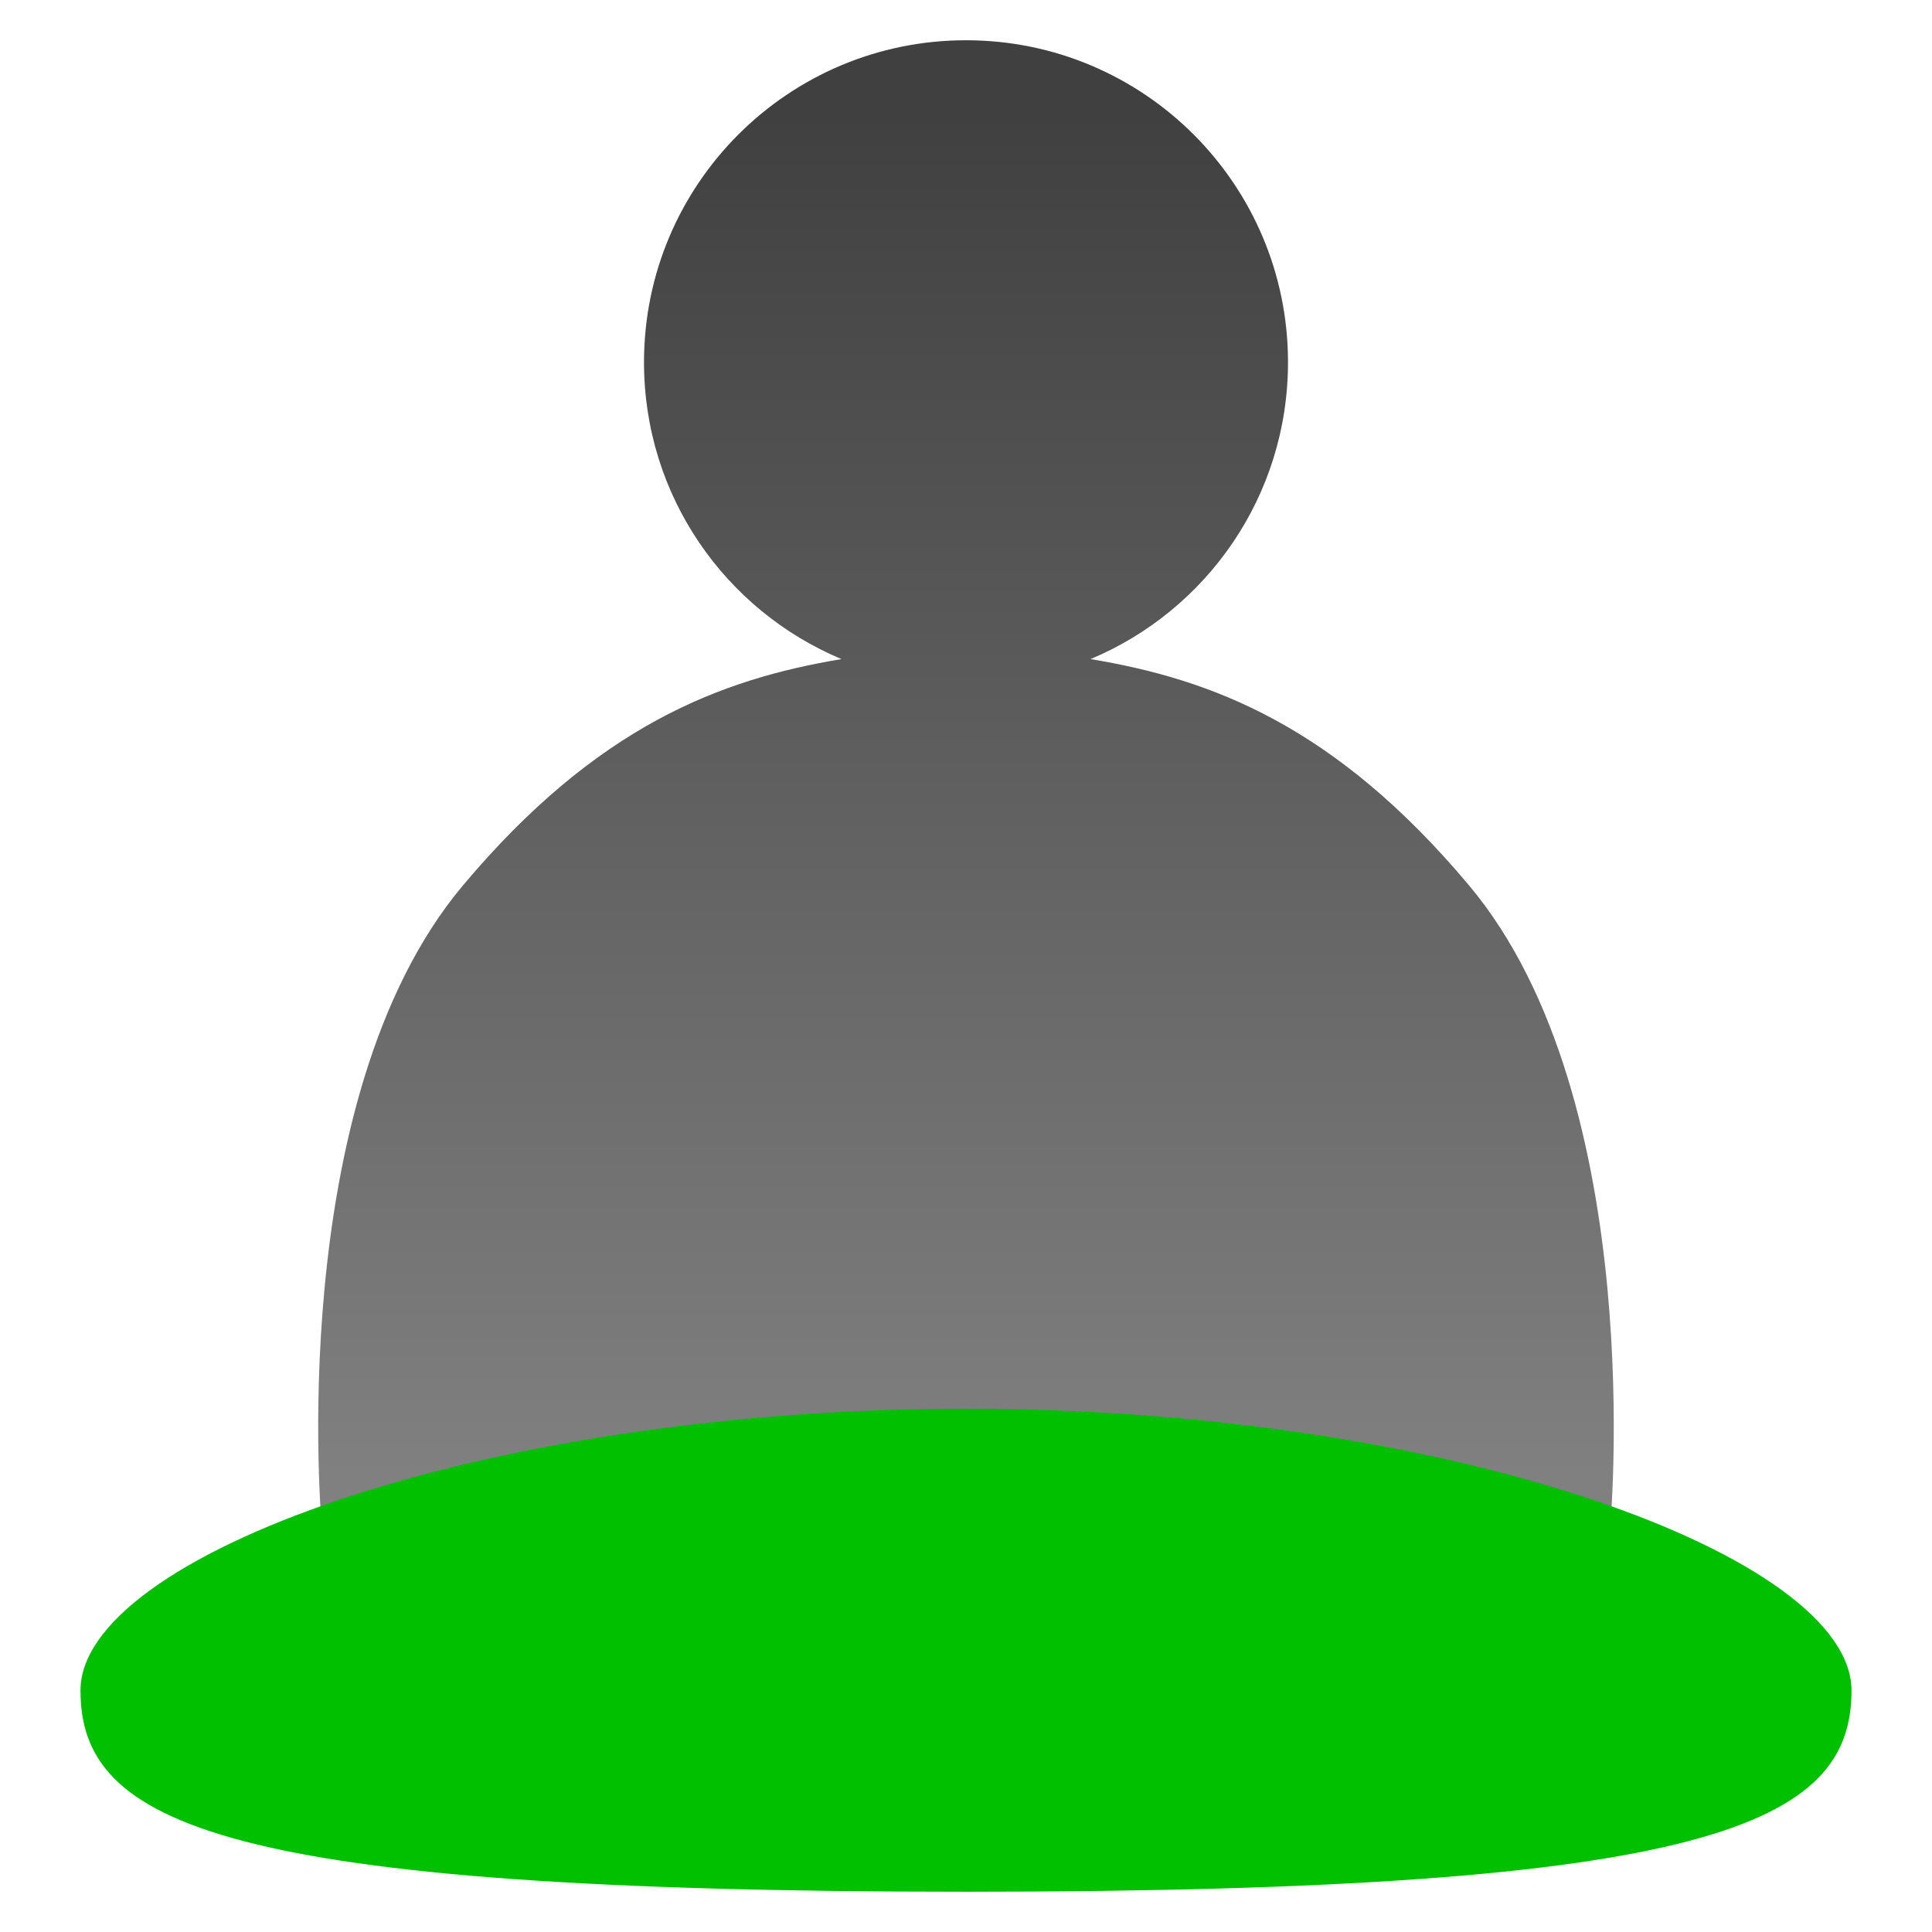
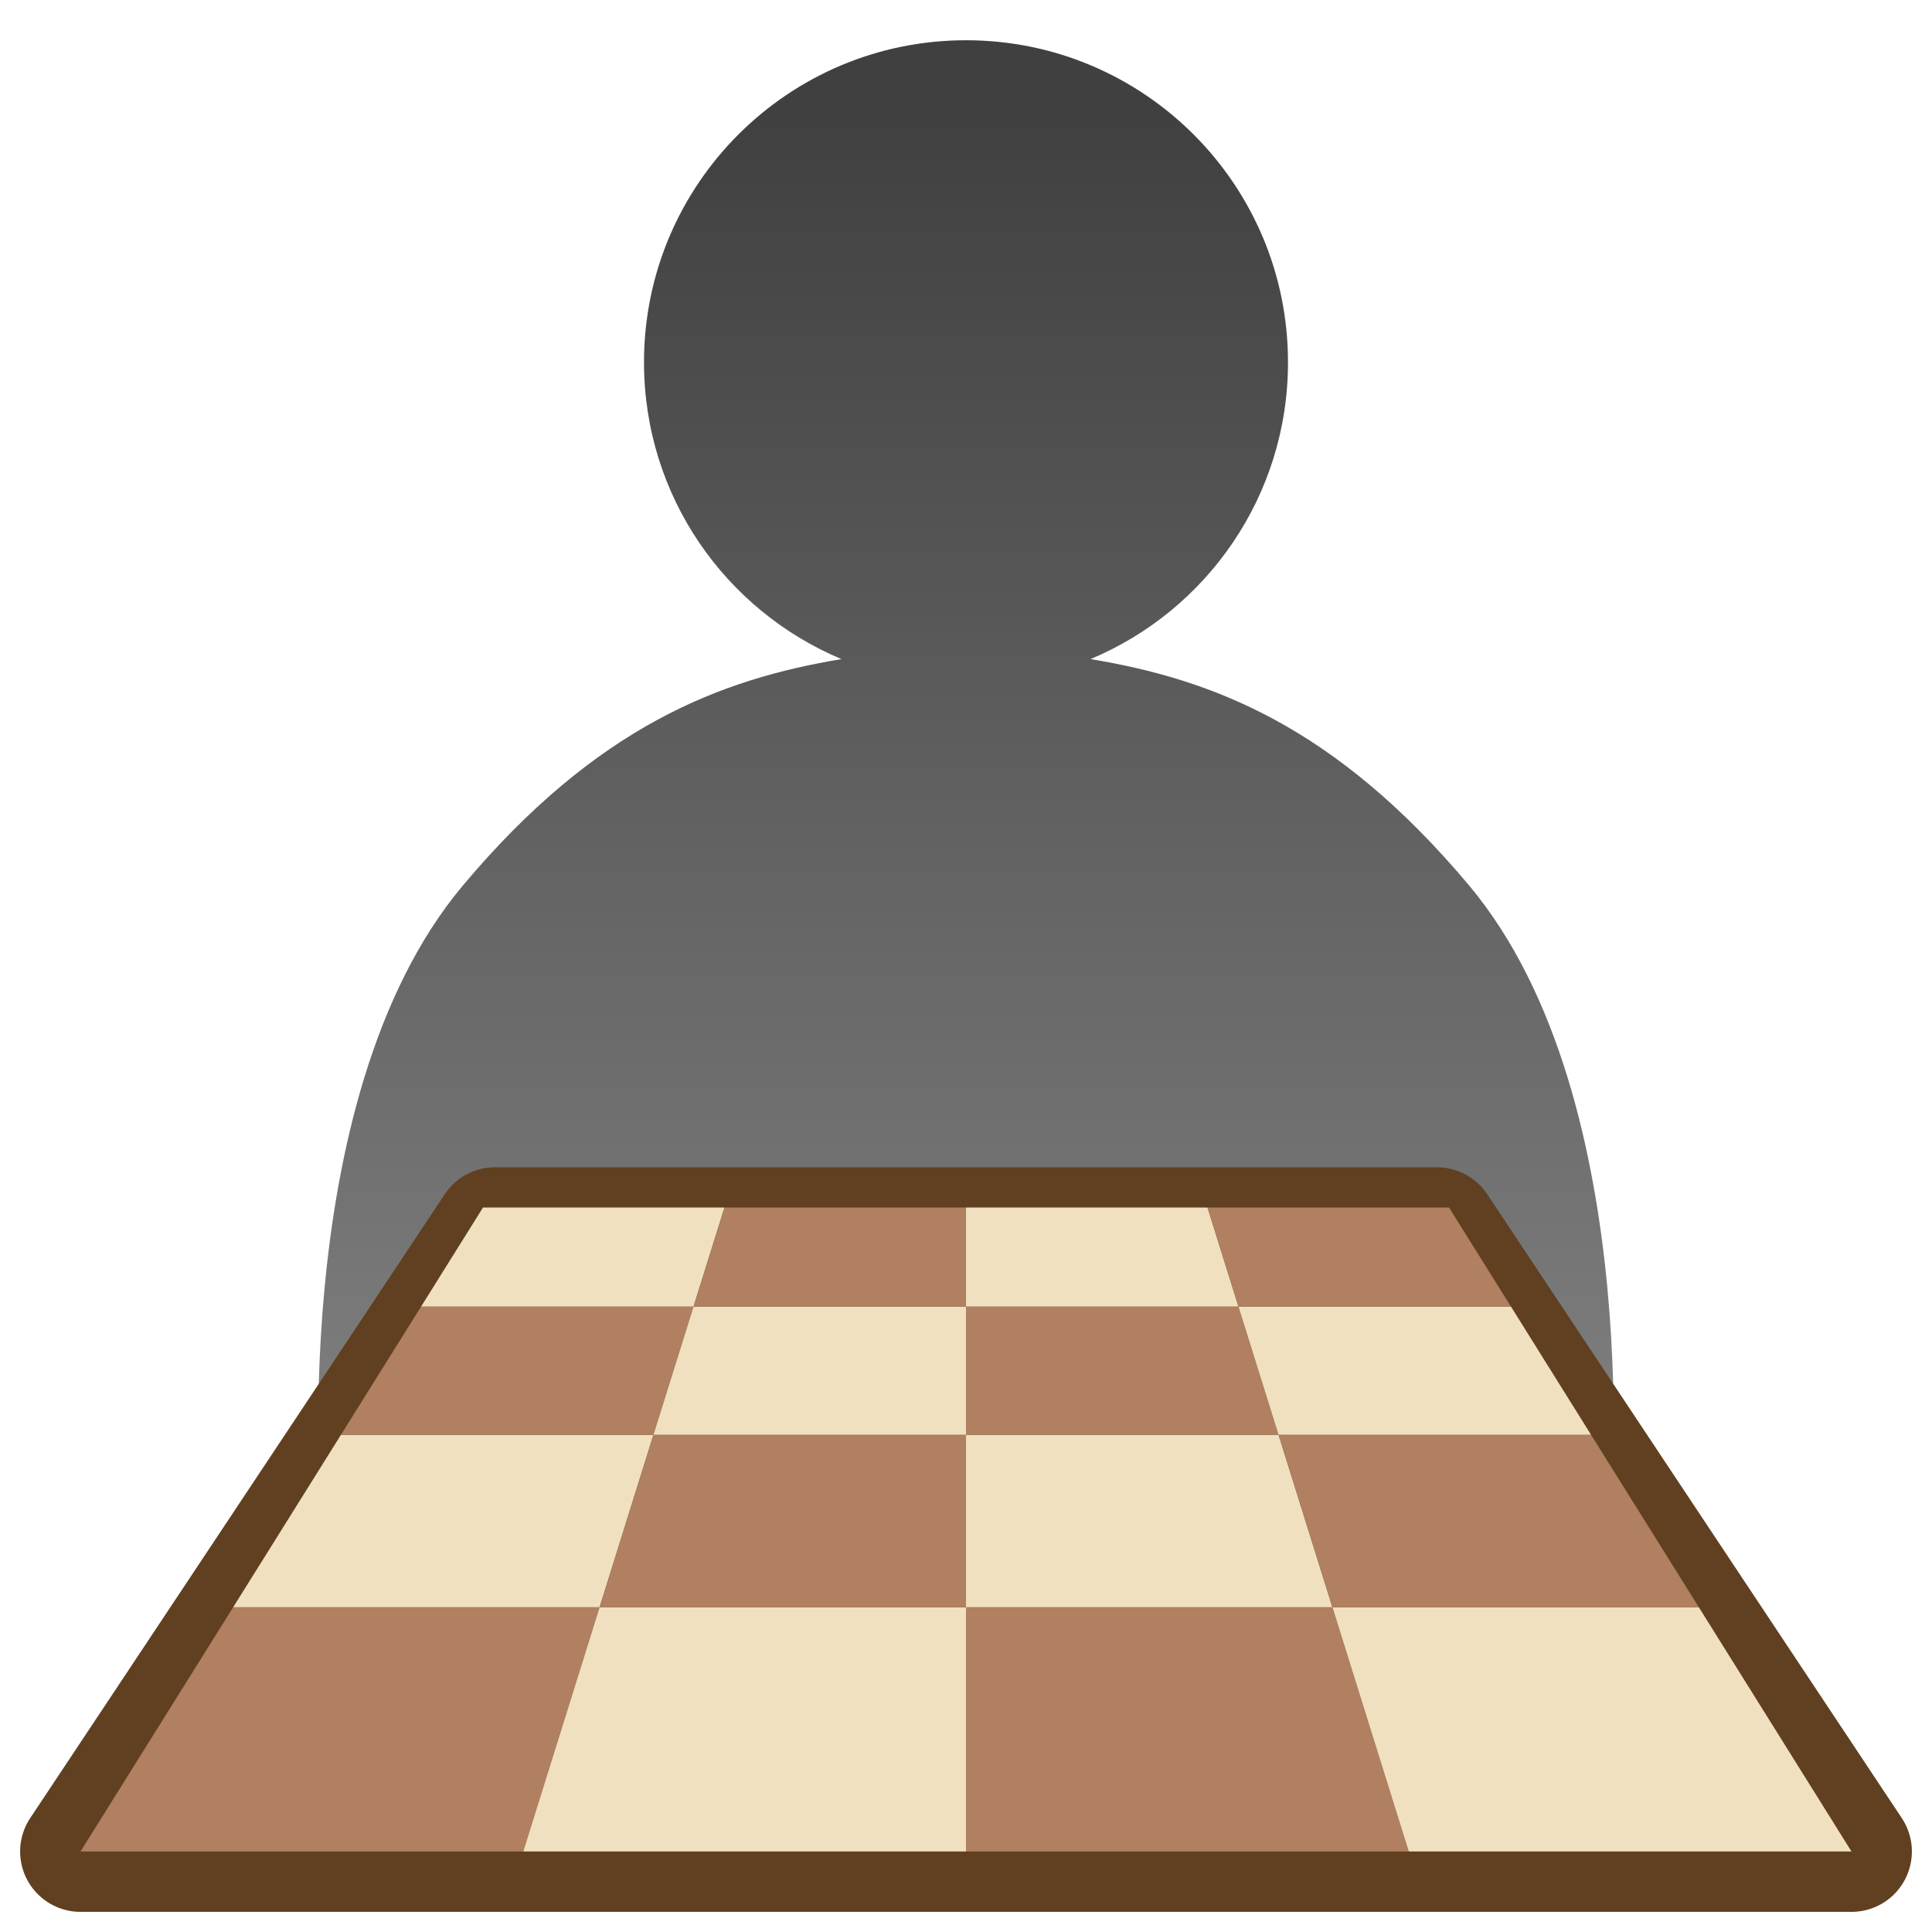
<svg xmlns="http://www.w3.org/2000/svg" xmlns:xlink="http://www.w3.org/1999/xlink" width="48px" height="48px" id="svg2985" version="1.1">
  <defs id="defs2987">
    <linearGradient id="linearGradient4961">
      <stop style="stop-color:#c0b800;stop-opacity:1;" offset="0" id="stop4963" />
      <stop id="stop4969" offset="0.5" style="stop-color:#ffe000;stop-opacity:1;" />
      <stop style="stop-color:#fff020;stop-opacity:1;" offset="1" id="stop4965" />
    </linearGradient>
    <linearGradient id="linearGradient4933">
      <stop style="stop-color:#c0b800;stop-opacity:1;" offset="0" id="stop4935" />
      <stop id="stop4941" offset="0.5" style="stop-color:#ffe000;stop-opacity:1;" />
      <stop style="stop-color:#fff017;stop-opacity:1;" offset="1" id="stop4937" />
    </linearGradient>
    <linearGradient id="linearGradient4900">
      <stop style="stop-color:#c0b800;stop-opacity:1;" offset="0" id="stop4902" />
      <stop id="stop4908" offset="0.5" style="stop-color:#ffe000;stop-opacity:1;" />
      <stop style="stop-color:#fff020;stop-opacity:1;" offset="1" id="stop4904" />
    </linearGradient>
    <linearGradient id="linearGradient4705">
      <stop style="stop-color:#c0b800;stop-opacity:1;" offset="0" id="stop4707" />
      <stop id="stop4713" offset="0.5" style="stop-color:#ffe000;stop-opacity:1;" />
      <stop style="stop-color:#fff020;stop-opacity:1;" offset="1" id="stop4709" />
    </linearGradient>
    <linearGradient id="linearGradient4428">
      <stop style="stop-color:#00c000;stop-opacity:1;" offset="0" id="stop4430" />
      <stop style="stop-color:#00c000;stop-opacity:0;" offset="1" id="stop4432" />
    </linearGradient>
    <linearGradient id="linearGradient4361">
      <stop style="stop-color:#404040;stop-opacity:1;" offset="0" id="stop4363" />
      <stop style="stop-color:#808080;stop-opacity:1;" offset="1" id="stop4365" />
    </linearGradient>
    <linearGradient xlink:href="#linearGradient4361" id="linearGradient4367" x1="24.184" y1="2.798" x2="24.184" y2="36.647" gradientUnits="userSpaceOnUse" gradientTransform="translate(2.9174575e-4,0)" />
    <radialGradient xlink:href="#linearGradient4428-2" id="radialGradient4436-7" cx="24.989" cy="10.025" fx="24.989" fy="10.025" r="20.844" gradientTransform="matrix(-1.608017,-1.0976451e-8,0,-0.2110572,63.7494,46.69404)" gradientUnits="userSpaceOnUse" />
    <linearGradient id="linearGradient4428-2">
      <stop style="stop-color:#00c000;stop-opacity:1;" offset="0" id="stop4430-3" />
      <stop style="stop-color:#00c000;stop-opacity:0;" offset="1" id="stop4432-6" />
    </linearGradient>
    <linearGradient id="linearGradient4705-7">
      <stop style="stop-color:#c0b800;stop-opacity:1;" offset="0" id="stop4707-7" />
      <stop id="stop4713-2" offset="0.5" style="stop-color:#ffe000;stop-opacity:1;" />
      <stop style="stop-color:#fff020;stop-opacity:1;" offset="1" id="stop4709-6" />
    </linearGradient>
    <linearGradient id="linearGradient4705-7-6">
      <stop style="stop-color:#c0b800;stop-opacity:1;" offset="0" id="stop4707-7-1" />
      <stop id="stop4713-2-2" offset="0.5" style="stop-color:#ffe000;stop-opacity:1;" />
      <stop style="stop-color:#fff020;stop-opacity:1;" offset="1" id="stop4709-6-4" />
    </linearGradient>
    <linearGradient id="linearGradient4705-7-6-5">
      <stop style="stop-color:#c0b800;stop-opacity:1;" offset="0" id="stop4707-7-1-8" />
      <stop id="stop4713-2-2-2" offset="0.5" style="stop-color:#ffe000;stop-opacity:1;" />
      <stop style="stop-color:#fff020;stop-opacity:1;" offset="1" id="stop4709-6-4-1" />
    </linearGradient>
    <linearGradient id="linearGradient4705-7-6-5-9">
      <stop style="stop-color:#c0b800;stop-opacity:1;" offset="0" id="stop4707-7-1-8-4" />
      <stop id="stop4713-2-2-2-2" offset="0.5" style="stop-color:#ffe000;stop-opacity:1;" />
      <stop style="stop-color:#fff020;stop-opacity:1;" offset="1" id="stop4709-6-4-1-0" />
    </linearGradient>
    <linearGradient xlink:href="#linearGradient4961" id="linearGradient4967" x1="8.75" y1="14.191" x2="16.352" y2="14.191" gradientUnits="userSpaceOnUse" />
    <linearGradient xlink:href="#linearGradient4705-7" id="linearGradient4979" x1="37.565" y1="25.535" x2="45.565" y2="25.535" gradientUnits="userSpaceOnUse" gradientTransform="matrix(1,0,0,0.4705882,-25.56505,24.4837)" />
    <linearGradient xlink:href="#linearGradient4961-0" id="linearGradient4967-2" x1="8.75" y1="14.191" x2="16.352" y2="14.191" gradientUnits="userSpaceOnUse" />
    <linearGradient id="linearGradient4961-0">
      <stop style="stop-color:#c0b800;stop-opacity:1;" offset="0" id="stop4963-9" />
      <stop id="stop4969-3" offset="0.5" style="stop-color:#ffe000;stop-opacity:1;" />
      <stop style="stop-color:#fff020;stop-opacity:1;" offset="1" id="stop4965-7" />
    </linearGradient>
    <linearGradient y2="14.191" x2="16.352" y1="14.191" x1="8.75" gradientUnits="userSpaceOnUse" id="linearGradient5003" xlink:href="#linearGradient4961-0" />
    <linearGradient xlink:href="#linearGradient4705-7-2" id="linearGradient4979-1" x1="37.565" y1="25.535" x2="45.565" y2="25.535" gradientUnits="userSpaceOnUse" gradientTransform="matrix(1,0,0,0.7058823,-25.56505,16.47555)" />
    <linearGradient id="linearGradient4705-7-2">
      <stop style="stop-color:#c0b800;stop-opacity:1;" offset="0" id="stop4707-7-4" />
      <stop id="stop4713-2-5" offset="0.5" style="stop-color:#ffe000;stop-opacity:1;" />
      <stop style="stop-color:#fff020;stop-opacity:1;" offset="1" id="stop4709-6-45" />
    </linearGradient>
    <linearGradient y2="25.535" x2="45.565" y1="25.535" x1="37.565" gradientTransform="matrix(1,0,0,0.2941177,-8.565047,31.48981)" gradientUnits="userSpaceOnUse" id="linearGradient5058" xlink:href="#linearGradient4705-7-2" />
    <linearGradient y2="14.191" x2="16.352" y1="14.191" x1="8.75" gradientUnits="userSpaceOnUse" id="linearGradient5003-7" xlink:href="#linearGradient4961-0-3" />
    <linearGradient id="linearGradient4961-0-3">
      <stop style="stop-color:#c0b800;stop-opacity:1;" offset="0" id="stop4963-9-1" />
      <stop id="stop4969-3-0" offset="0.5" style="stop-color:#ffe000;stop-opacity:1;" />
      <stop style="stop-color:#fff020;stop-opacity:1;" offset="1" id="stop4965-7-1" />
    </linearGradient>
    <linearGradient y2="14.191" x2="16.352" y1="14.191" x1="8.75" gradientUnits="userSpaceOnUse" id="linearGradient5095" xlink:href="#linearGradient4961-0-3" />
    <linearGradient xlink:href="#linearGradient4705-7-5" id="linearGradient4979-0" x1="37.565" y1="25.535" x2="45.565" y2="25.535" gradientUnits="userSpaceOnUse" gradientTransform="matrix(1,0,0,0.7058823,-25.56505,16.47555)" />
    <linearGradient id="linearGradient4705-7-5">
      <stop style="stop-color:#c0b800;stop-opacity:1;" offset="0" id="stop4707-7-46" />
      <stop id="stop4713-2-7" offset="0.5" style="stop-color:#ffe000;stop-opacity:1;" />
      <stop style="stop-color:#fff020;stop-opacity:1;" offset="1" id="stop4709-6-1" />
    </linearGradient>
    <linearGradient y2="25.535" x2="45.565" y1="25.535" x1="37.565" gradientTransform="matrix(1,0,0,0.7058823,-14.56505,14.47555)" gradientUnits="userSpaceOnUse" id="linearGradient5150" xlink:href="#linearGradient4705-7-5" />
  </defs>
  <g id="layer1">
    <path style="fill:url(#linearGradient4367);fill-opacity:1;stroke:none" d="m 24,1 c -4.418,0 -8,3.582 -8,8 0,3.324 2.021,6.167 4.906,7.375 -2.991,0.499 -6.066,1.647 -9.406,5.625 -4.499,5.358 -3.5,16 -3.5,16 l 16,0 16,0 c 0,0 0.996,-10.638 -3.5,-16 -3.339,-3.982 -6.41,-5.128 -9.406,-5.625 2.886,-1.208 4.906,-4.051 4.906,-7.375 0,-4.418 -3.582,-8 -8,-8 z" id="path3265" />
-     <path style="fill:#00c000;fill-opacity:1;stroke:none" d="m 46,42 c 0,3.314 -3.475,5 -22,5 C 5.475,47 2,45.314 2,42 c 0,-3.314 9.85,-7 22,-7 12.15,0 22,3.686 22,7 z" id="path4425-4" />
+     <path style="fill:#604020;fill-opacity:1;stroke:#604020;stroke-width:3;stroke-linecap:round;stroke-linejoin:round;stroke-miterlimit:4;stroke-opacity:1;stroke-dasharray:none" d="m 2,46 44,0 -10.3,-15.5 -23.4,0 z" id="path4083" />
+     <path style="fill:#b08060;fill-opacity:1;stroke:none" d="m 2,46 11,0 1.897,-6.069 -9.104,0 z" id="path3059" />
+     <path style="fill:#f0e0c0;fill-opacity:1;stroke:none" d="m 13,46 11,0 0,-6.069 -9.103,0 z" id="path3829" />
+     <path style="fill:#b08060;fill-opacity:1;stroke:none" d="m 24,46 11,0 -1.897,-6.069 -9.103,0 z" id="path3059-1" />
+     <path style="fill:#f0e0c0;fill-opacity:1;stroke:none" d="m 35,46 11,0 -3.793,-6.069 -9.103,0 z" id="path3829-7" />
+     <path style="fill:#f0e0c0;fill-opacity:1;stroke:none" d="m 5.793,39.931 9.104,0 1.338,-4.284 -7.764,0 z" id="path3829-7-6" />
+     <path style="fill:#b08060;fill-opacity:1;stroke:none" d="m 14.897,39.931 9.103,0 0,-4.284 -7.765,0 z" id="path3059-1-6" />
+     <path style="fill:#f0e0c0;fill-opacity:1;stroke:none" d="m 24,39.931 9.103,0 -1.338,-4.284 -7.765,0 z" id="path3829-74" />
+     <path style="fill:#b08060;fill-opacity:1;stroke:none" d="m 33.103,39.931 9.104,0 -2.678,-4.284 -7.764,0 z" id="path3059-1-6-4" />
+     <path style="fill:#b08060;fill-opacity:1;stroke:none" d="m 8.471,35.647 7.764,0 0.996,-3.186 -6.769,0 z" id="path3059-1-6-4-2" />
+     <path style="fill:#f0e0c0;fill-opacity:1;stroke:none" d="m 16.235,35.647 7.765,0 0,-3.186 -6.769,0 z" id="path3829-7-6-1" />
+     <path style="fill:#b08060;fill-opacity:1;stroke:none" d="m 24,35.647 7.765,0 -0.996,-3.186 -6.769,0 z" id="path3059-1-6-4-2-3" />
+     <path style="fill:#f0e0c0;fill-opacity:1;stroke:none" d="m 31.765,35.647 7.764,0 -1.99,-3.186 -6.77,0 z" id="path3829-7-6-1-4" />
+     <path style="fill:#f0e0c0;fill-opacity:1;stroke:none" d="m 10.462,32.461 6.769,0 L 18,30 12,30 z" id="path3829-7-6-1-4-0" />
+     <path style="fill:#b08060;fill-opacity:1;stroke:none" d="M 17.231,32.461 24,32.461 24,30 18,30 z" id="path3059-1-6-4-2-3-2" />
+     <path style="fill:#f0e0c0;fill-opacity:1;stroke:none" d="m 24,32.461 6.769,0 L 30,30 24,30 z" id="path3829-7-6-1-4-0-0" />
+     <path style="fill:#b08060;fill-opacity:1;stroke:none" d="m 30.769,32.461 6.77,0 L 36,30 30,30 z" id="path3059-1-6-4-2-3-2-3" />
  </g>
</svg>
